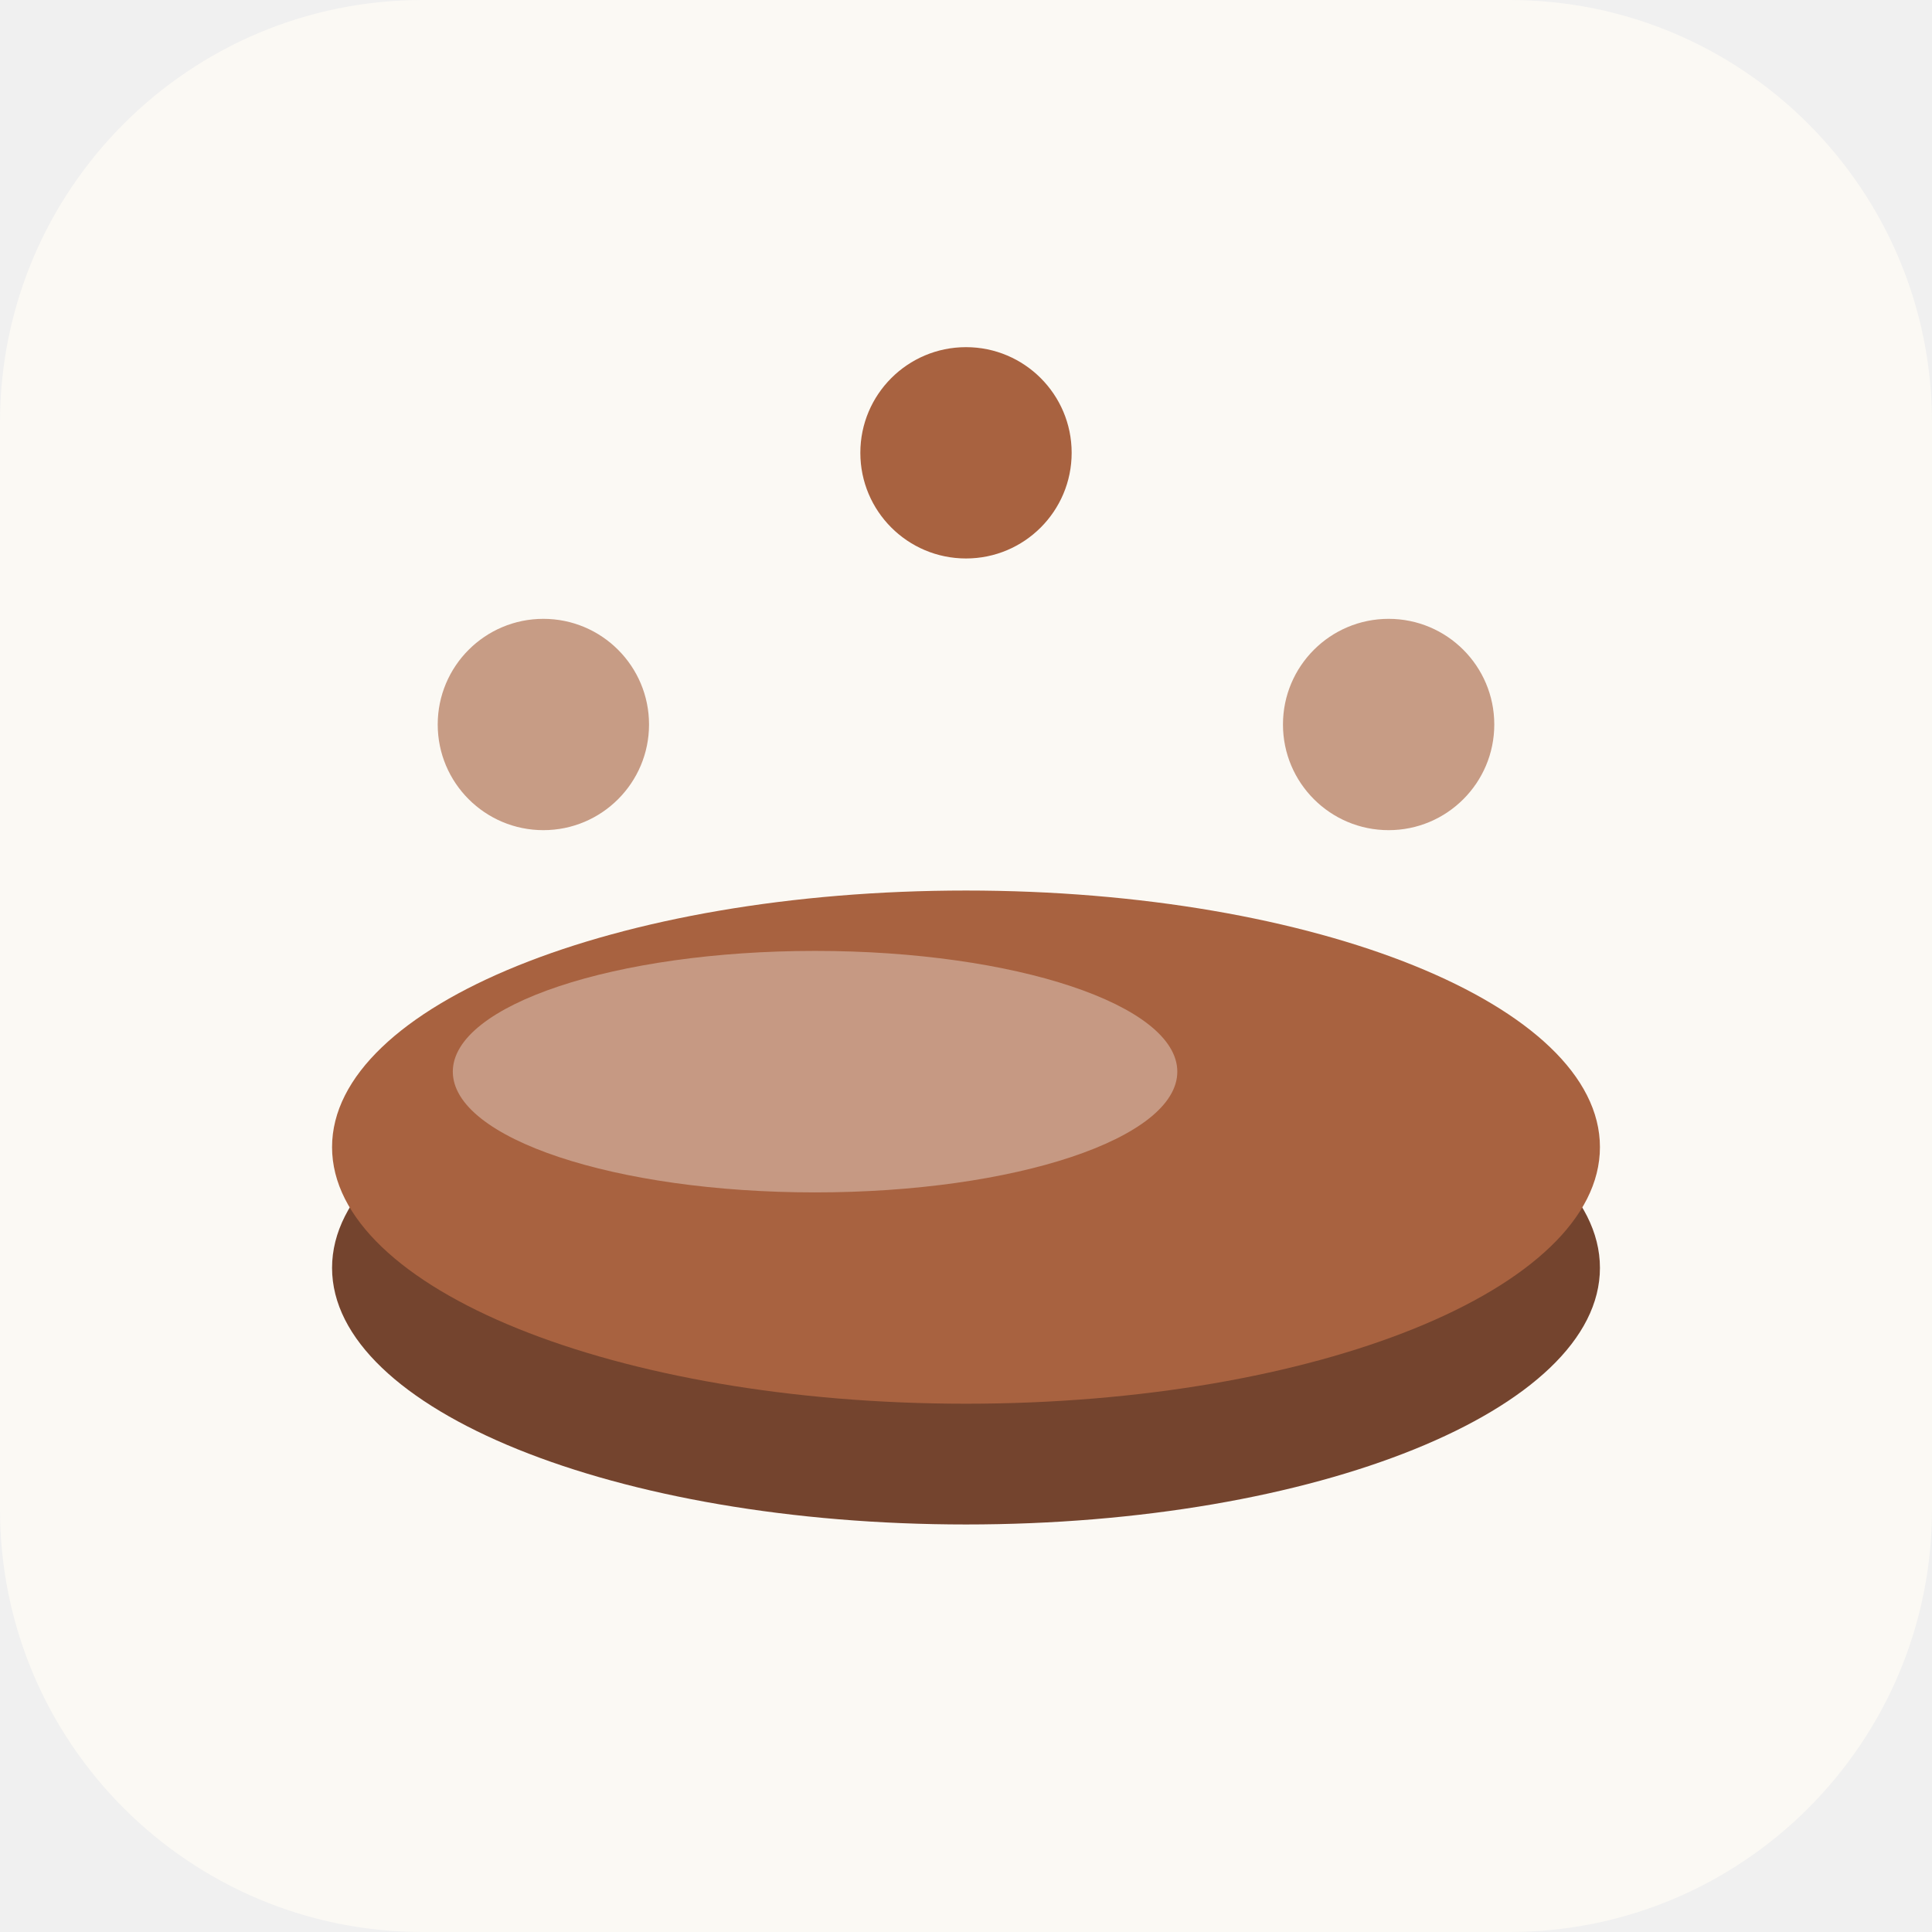
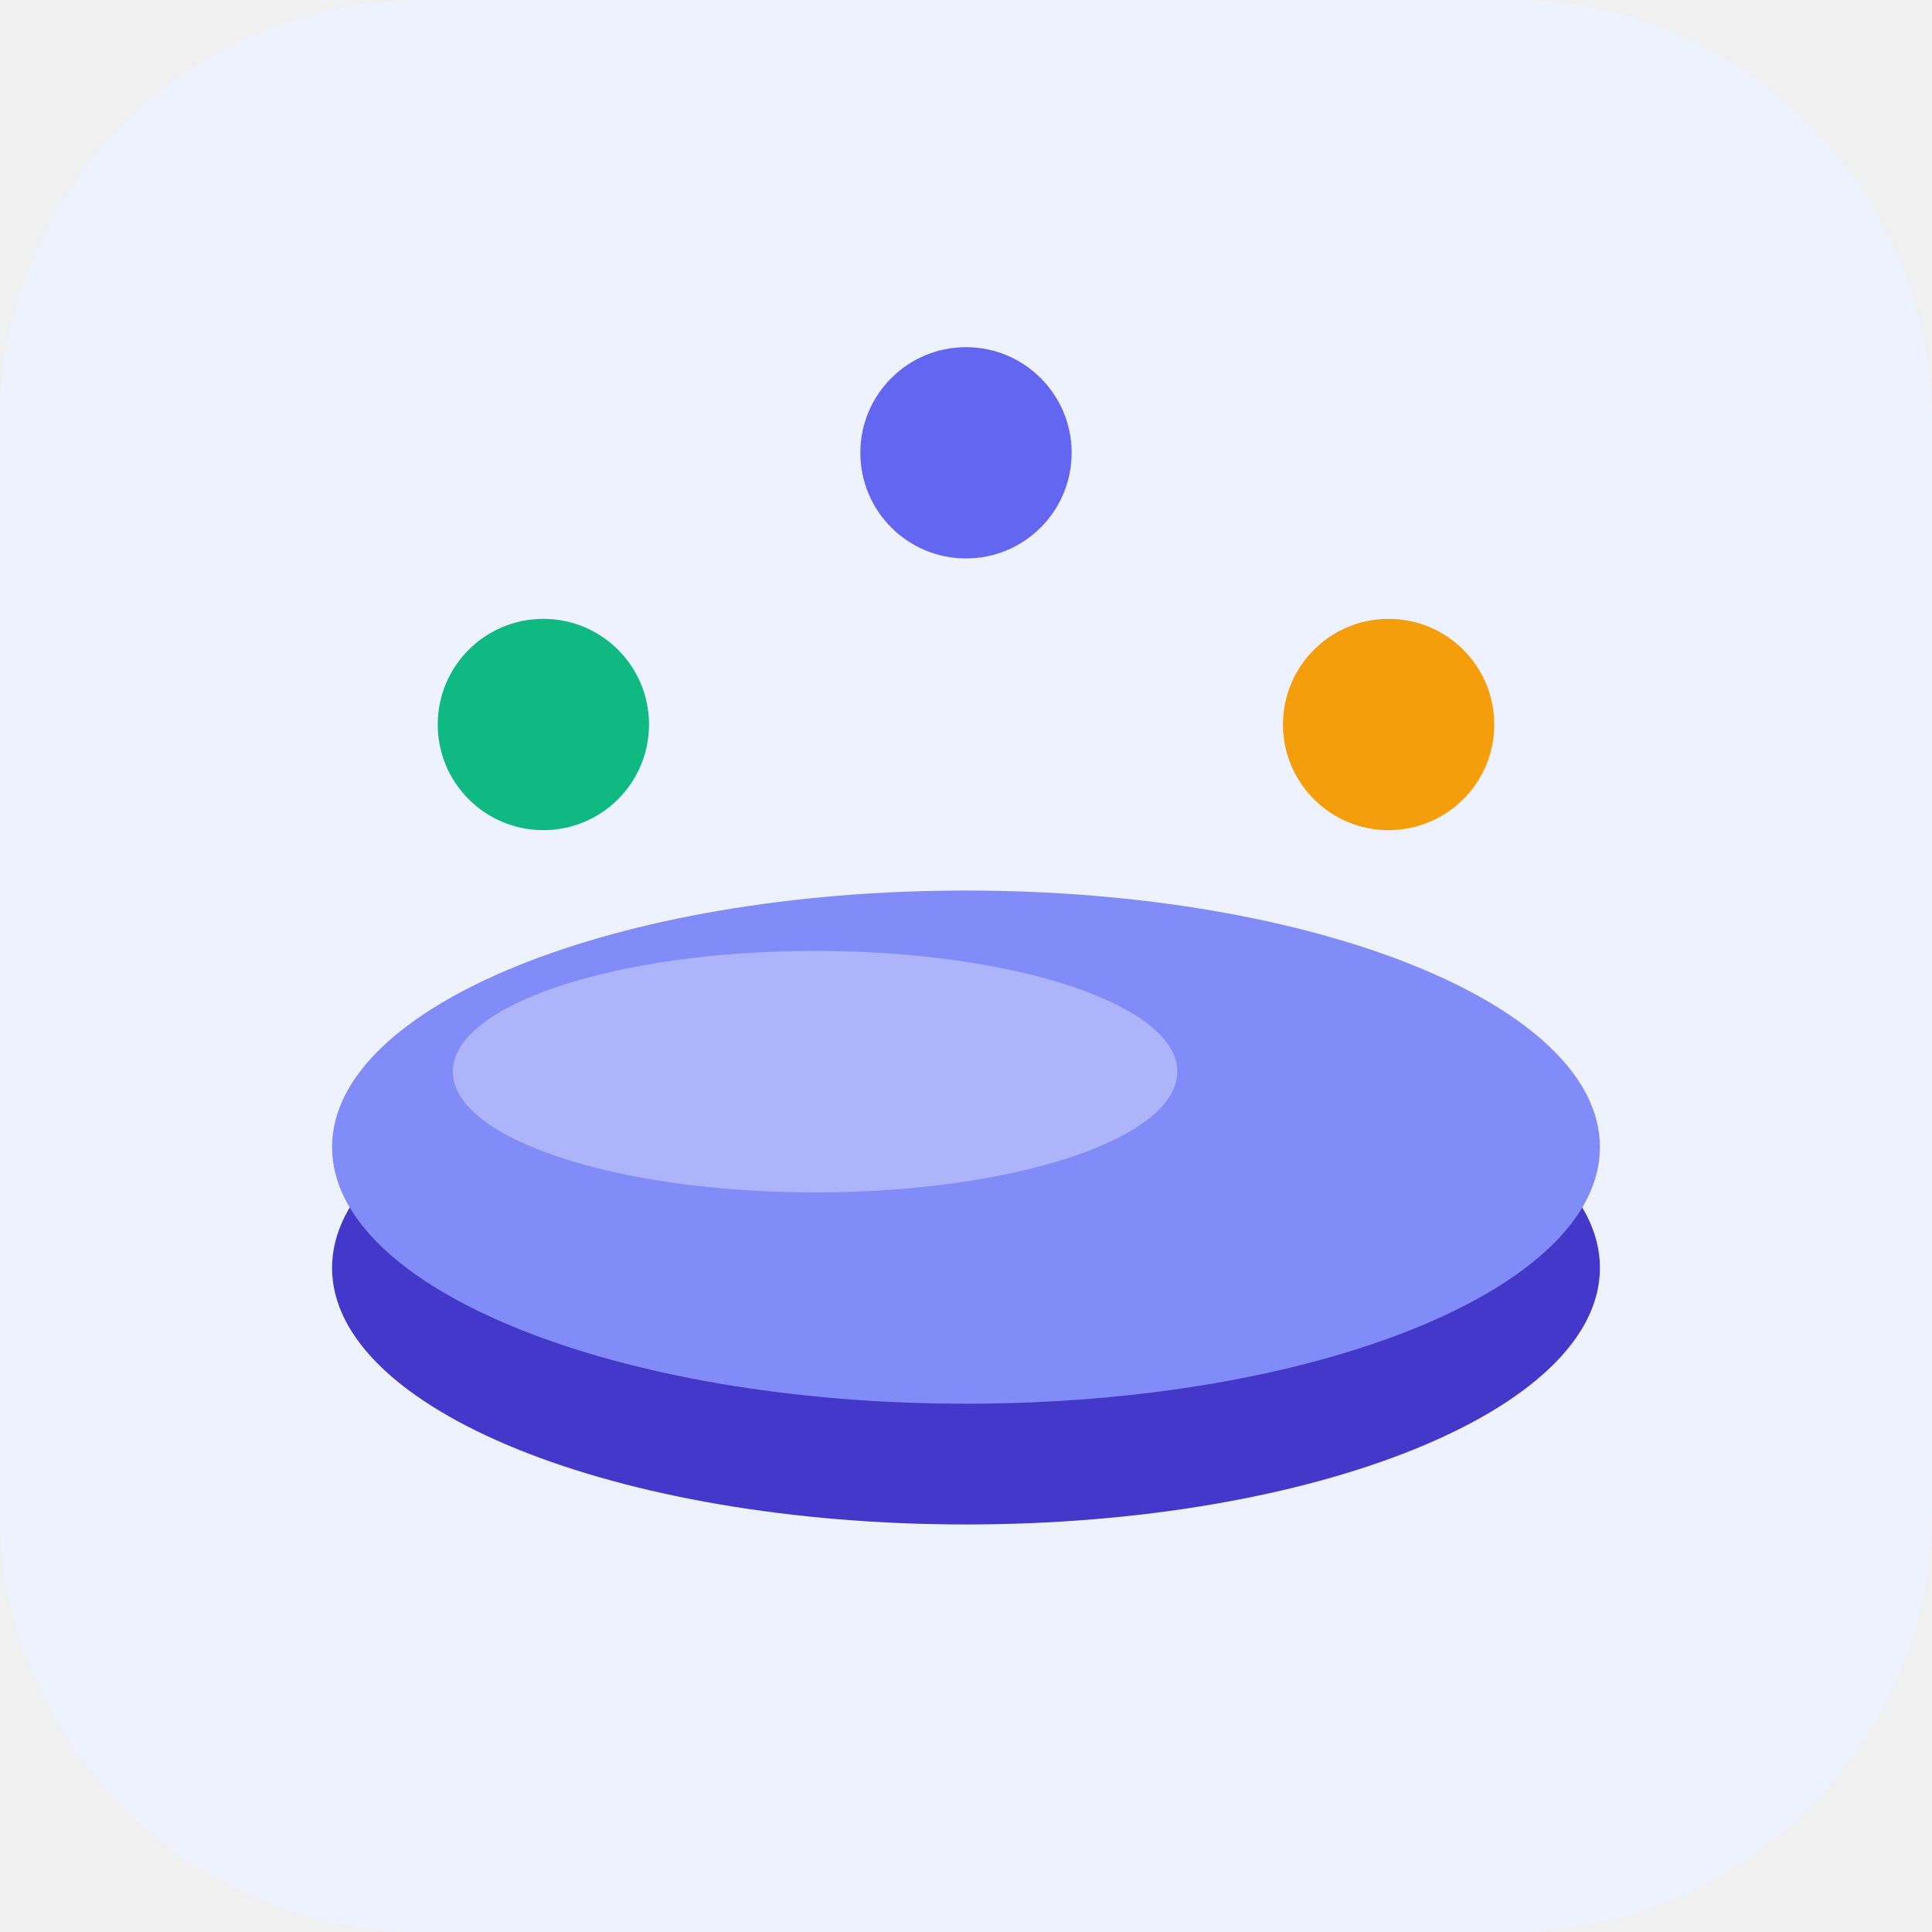
<svg xmlns="http://www.w3.org/2000/svg" viewBox="0 0 64 64">
-   <rect width="64" height="64" rx="14" fill="#fbf9f4" />
-   <circle cx="32" cy="15" r="3.5" fill="#a86240" />
-   <circle cx="18" cy="24" r="3.5" fill="#a86240" opacity=".62" />
-   <circle cx="46" cy="24" r="3.5" fill="#a86240" opacity=".62" />
-   <ellipse cx="32" cy="42" rx="21" ry="8.5" fill="#74442e" />
-   <ellipse cx="32" cy="38" rx="21" ry="8.5" fill="#a86240" />
+   <rect width="64" height="64" rx="14" fill="#eef2ff" />
+   <circle cx="32" cy="15" r="3.5" fill="#6366f1" />
+   <circle cx="18" cy="24" r="3.5" fill="#10b981" />
+   <circle cx="46" cy="24" r="3.5" fill="#f59e0b" />
+   <ellipse cx="32" cy="42" rx="21" ry="8.5" fill="#4338ca" />
+   <ellipse cx="32" cy="38" rx="21" ry="8.5" fill="#818cf8" />
  <ellipse cx="27" cy="35.5" rx="12" ry="4" fill="#fff" opacity=".35" />
</svg>
